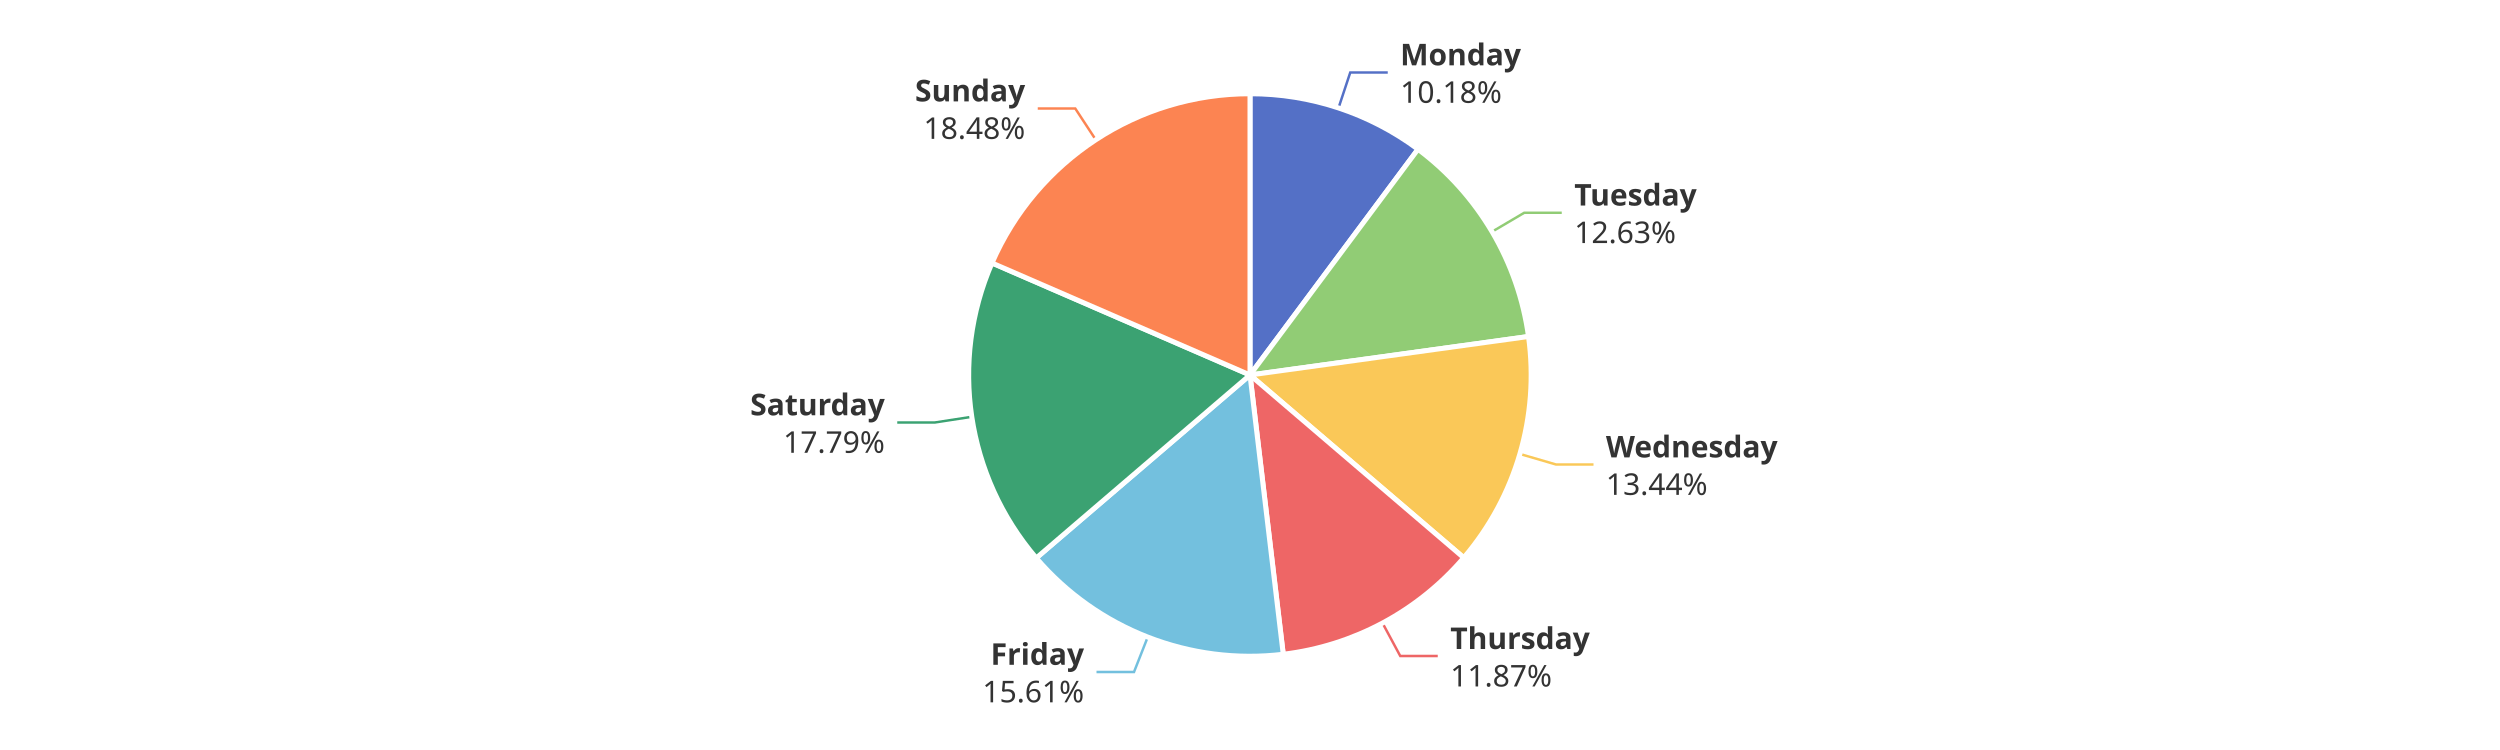
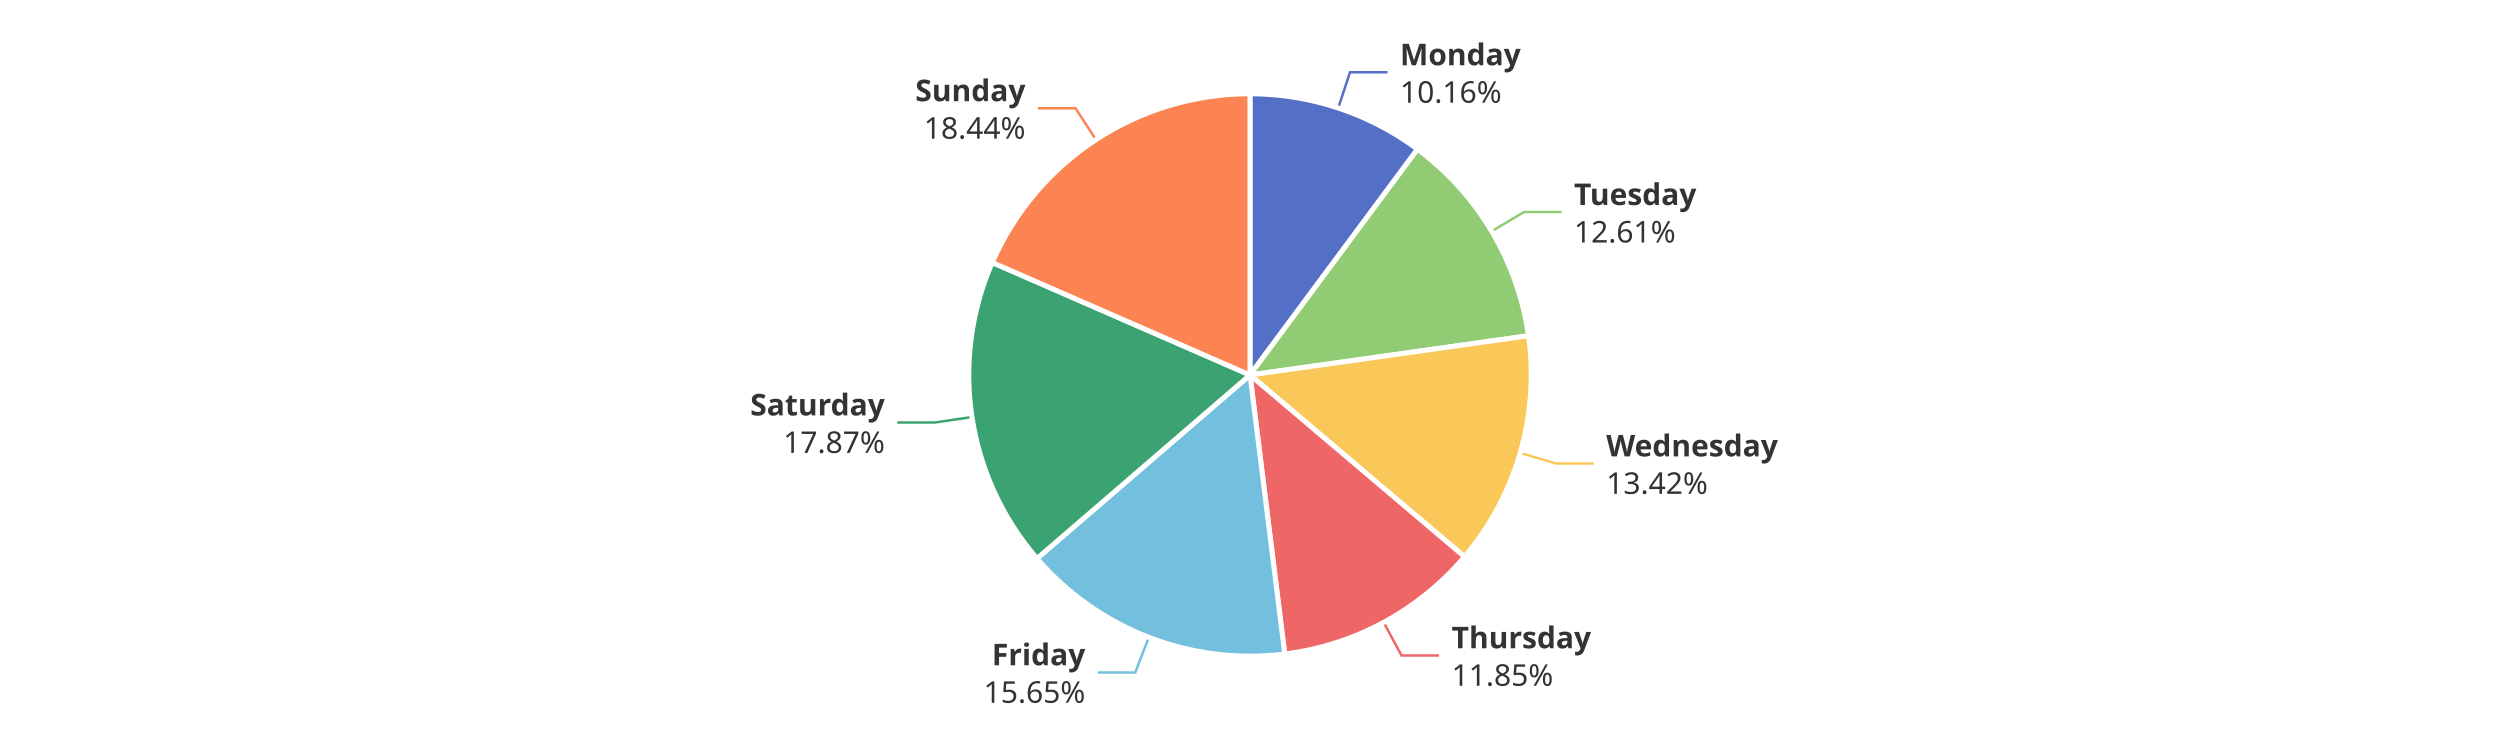
<svg xmlns="http://www.w3.org/2000/svg" width="1000" height="300" version="1.1" baseProfile="full" viewBox="0 0 1000 300">
  <rect width="1000" height="300" x="0" y="0" id="0" fill="#ffffff" />
-   <polyline points="535.4 43.2 540.1 29 555.1 29" fill="none" stroke="#5470c6" />
-   <polyline points="596.8 92.7 609.7 85.1 624.7 85.1" fill="none" stroke="#91cc75" />
-   <polyline points="608 181.6 622.4 185.8 637.4 185.8" fill="none" stroke="#fac858" />
-   <polyline points="553 249.2 560.1 262.4 575.1 262.4" fill="none" stroke="#ee6666" />
-   <polyline points="459.1 254.8 453.6 268.8 438.6 268.8" fill="none" stroke="#73c0de" />
-   <polyline points="388.8 166.7 373.9 169 358.9 169" fill="none" stroke="#3ba272" />
-   <polyline points="438.3 55.9 430.1 43.4 415.1 43.4" fill="none" stroke="#fc8452" />
-   <path d="M500 37.5A112.5 112.5 0 0 1 567.2 59.7L500 150Z" fill="#5470c6" stroke="#fff" stroke-width="2" stroke-linejoin="round" />
-   <path d="M567.2 59.7A112.5 112.5 0 0 1 611.4 134.6L500 150Z" fill="#91cc75" stroke="#fff" stroke-width="2" stroke-linejoin="round" />
-   <path d="M611.4 134.6A112.5 112.5 0 0 1 585.5 223.1L500 150Z" fill="#fac858" stroke="#fff" stroke-width="2" stroke-linejoin="round" />
-   <path d="M585.5 223.1A112.5 112.5 0 0 1 513.3 261.7L500 150Z" fill="#ee6666" stroke="#fff" stroke-width="2" stroke-linejoin="round" />
-   <path d="M513.3 261.7A112.5 112.5 0 0 1 414.5 223.2L500 150Z" fill="#73c0de" stroke="#fff" stroke-width="2" stroke-linejoin="round" />
-   <path d="M414.5 223.2A112.5 112.5 0 0 1 396.8 105.2L500 150Z" fill="#3ba272" stroke="#fff" stroke-width="2" stroke-linejoin="round" />
-   <path d="M396.8 105.2A112.5 112.5 0 0 1 500 37.5L500 150Z" fill="#fc8452" stroke="#fff" stroke-width="2" stroke-linejoin="round" />
-   <path d="M0 -15l42.8 0l0 30l-42.8 0Z" transform="translate(560.0847 28.965)" fill="none" />
-   <text dominant-baseline="central" text-anchor="start" style="font-size:12px;font-family:sans-serif;font-weight:bold;" y="-7.5" transform="translate(560.0847 28.965)" fill="#333" stroke="rgb(255,255,255)" stroke-width="2" paint-order="stroke" stroke-miterlimit="2">Monday</text>
-   <text dominant-baseline="central" text-anchor="start" style="font-size:12px;font-family:sans-serif;" y="7.5" transform="translate(560.0847 28.965)" fill="#333" stroke="rgb(255,255,255)" stroke-width="2" paint-order="stroke" stroke-miterlimit="2">10.18%</text>
-   <path d="M0 -15l46.2 0l0 30l-46.2 0Z" transform="translate(629.7242 85.0627)" fill="none" />
-   <text dominant-baseline="central" text-anchor="start" style="font-size:12px;font-family:sans-serif;font-weight:bold;" y="-7.5" transform="translate(629.7242 85.0627)" fill="#333" stroke="rgb(255,255,255)" stroke-width="2" paint-order="stroke" stroke-miterlimit="2">Tuesday</text>
-   <text dominant-baseline="central" text-anchor="start" style="font-size:12px;font-family:sans-serif;" y="7.5" transform="translate(629.7242 85.0627)" fill="#333" stroke="rgb(255,255,255)" stroke-width="2" paint-order="stroke" stroke-miterlimit="2">12.63%</text>
-   <path d="M0 -15l63.6 0l0 30l-63.6 0Z" transform="translate(642.3702 185.8021)" fill="none" />
-   <text dominant-baseline="central" text-anchor="start" style="font-size:12px;font-family:sans-serif;font-weight:bold;" y="-7.5" transform="translate(642.3702 185.8021)" fill="#333" stroke="rgb(255,255,255)" stroke-width="2" paint-order="stroke" stroke-miterlimit="2">Wednesday</text>
-   <text dominant-baseline="central" text-anchor="start" style="font-size:12px;font-family:sans-serif;" y="7.5" transform="translate(642.3702 185.8021)" fill="#333" stroke="rgb(255,255,255)" stroke-width="2" paint-order="stroke" stroke-miterlimit="2">13.44%</text>
-   <path d="M0 -15l50.2 0l0 30l-50.2 0Z" transform="translate(580.1207 262.4355)" fill="none" />
-   <text dominant-baseline="central" text-anchor="start" style="font-size:12px;font-family:sans-serif;font-weight:bold;" y="-7.5" transform="translate(580.1207 262.4355)" fill="#333" stroke="rgb(255,255,255)" stroke-width="2" paint-order="stroke" stroke-miterlimit="2">Thursday</text>
-   <text dominant-baseline="central" text-anchor="start" style="font-size:12px;font-family:sans-serif;" y="7.5" transform="translate(580.1207 262.4355)" fill="#333" stroke="rgb(255,255,255)" stroke-width="2" paint-order="stroke" stroke-miterlimit="2">11.87%</text>
-   <path d="M-40.9 -15l40.9 0l0 30l-40.9 0Z" transform="translate(433.6233 268.7664)" fill="none" />
-   <text dominant-baseline="central" text-anchor="end" style="font-size:12px;font-family:sans-serif;font-weight:bold;" y="-7.5" transform="translate(433.6233 268.7664)" fill="#333" stroke="rgb(255,255,255)" stroke-width="2" paint-order="stroke" stroke-miterlimit="2">Friday</text>
-   <text dominant-baseline="central" text-anchor="end" style="font-size:12px;font-family:sans-serif;" y="7.5" transform="translate(433.6233 268.7664)" fill="#333" stroke="rgb(255,255,255)" stroke-width="2" paint-order="stroke" stroke-miterlimit="2">15.61%</text>
-   <path d="M-48.2 -15l48.2 0l0 30l-48.2 0Z" transform="translate(353.917 168.9557)" fill="none" />
-   <text dominant-baseline="central" text-anchor="end" style="font-size:12px;font-family:sans-serif;font-weight:bold;" y="-7.5" transform="translate(353.917 168.9557)" fill="#333" stroke="rgb(255,255,255)" stroke-width="2" paint-order="stroke" stroke-miterlimit="2">Saturday</text>
-   <text dominant-baseline="central" text-anchor="end" style="font-size:12px;font-family:sans-serif;" y="7.5" transform="translate(353.917 168.9557)" fill="#333" stroke="rgb(255,255,255)" stroke-width="2" paint-order="stroke" stroke-miterlimit="2">17.79%</text>
-   <path d="M-40.9 -15l40.9 0l0 30l-40.9 0Z" transform="translate(410.0666 43.3906)" fill="none" />
-   <text dominant-baseline="central" text-anchor="end" style="font-size:12px;font-family:sans-serif;font-weight:bold;" y="-7.5" transform="translate(410.0666 43.3906)" fill="#333" stroke="rgb(255,255,255)" stroke-width="2" paint-order="stroke" stroke-miterlimit="2">Sunday</text>
-   <text dominant-baseline="central" text-anchor="end" style="font-size:12px;font-family:sans-serif;" y="7.5" transform="translate(410.0666 43.3906)" fill="#333" stroke="rgb(255,255,255)" stroke-width="2" paint-order="stroke" stroke-miterlimit="2">18.48%</text>
+   <polyline points="535.3 43.2 540 28.9 555 28.9" fill="none" stroke="#5470c6" />
+   <polyline points="596.7 92.5 609.6 84.8 624.6 84.8" fill="none" stroke="#91cc75" />
+   <polyline points="608.1 181.2 622.5 185.4 637.5 185.4" fill="none" stroke="#fac858" />
+   <polyline points="553.5 249 560.6 262.2 575.6 262.2" fill="none" stroke="#ee6666" />
+   <polyline points="459.5 255 454.1 269 439.1 269" fill="none" stroke="#73c0de" />
+   <polyline points="388.8 166.8 373.9 169 358.9 169" fill="none" stroke="#3ba272" />
+   <polyline points="438.4 55.9 430.2 43.3 415.2 43.3" fill="none" stroke="#fc8452" />
+   <path d="M500 37.5A112.5 112.5 0 0 1 567 59.7L500 150Z" fill="#5470c6" stroke="#fff" stroke-width="2" stroke-linejoin="round" />
+   <path d="M567 59.7A112.5 112.5 0 0 1 611.4 134.3L500 150Z" fill="#91cc75" stroke="#fff" stroke-width="2" stroke-linejoin="round" />
+   <path d="M611.4 134.3A112.5 112.5 0 0 1 585.8 222.7L500 150Z" fill="#fac858" stroke="#fff" stroke-width="2" stroke-linejoin="round" />
+   <path d="M585.8 222.7A112.5 112.5 0 0 1 513.9 261.6L500 150Z" fill="#ee6666" stroke="#fff" stroke-width="2" stroke-linejoin="round" />
+   <path d="M513.9 261.6A112.5 112.5 0 0 1 414.8 223.4L500 150Z" fill="#73c0de" stroke="#fff" stroke-width="2" stroke-linejoin="round" />
+   <path d="M414.8 223.4A112.5 112.5 0 0 1 396.9 105L500 150Z" fill="#3ba272" stroke="#fff" stroke-width="2" stroke-linejoin="round" />
+   <path d="M396.9 105A112.5 112.5 0 0 1 500 37.5L500 150Z" fill="#fc8452" stroke="#fff" stroke-width="2" stroke-linejoin="round" />
+   <path d="M0 -15l42.8 0l0 30l-42.8 0Z" transform="translate(560.0048 28.9386)" fill="none" />
+   <text dominant-baseline="central" text-anchor="start" style="font-size:12px;font-family:sans-serif;font-weight:bold;" y="-7.5" transform="translate(560.0048 28.9386)" fill="#333" stroke="rgb(255,255,255)" stroke-width="2" paint-order="stroke" stroke-miterlimit="2">Monday</text>
+   <text dominant-baseline="central" text-anchor="start" style="font-size:12px;font-family:sans-serif;" y="7.5" transform="translate(560.0048 28.9386)" fill="#333" stroke="rgb(255,255,255)" stroke-width="2" paint-order="stroke" stroke-miterlimit="2">10.16%</text>
+   <path d="M0 -15l46.2 0l0 30l-46.2 0Z" transform="translate(629.5949 84.8447)" fill="none" />
+   <text dominant-baseline="central" text-anchor="start" style="font-size:12px;font-family:sans-serif;font-weight:bold;" y="-7.5" transform="translate(629.5949 84.8447)" fill="#333" stroke="rgb(255,255,255)" stroke-width="2" paint-order="stroke" stroke-miterlimit="2">Tuesday</text>
+   <text dominant-baseline="central" text-anchor="start" style="font-size:12px;font-family:sans-serif;" y="7.5" transform="translate(629.5949 84.8447)" fill="#333" stroke="rgb(255,255,255)" stroke-width="2" paint-order="stroke" stroke-miterlimit="2">12.61%</text>
+   <path d="M0 -15l63.6 0l0 30l-63.6 0Z" transform="translate(642.4886 185.3948)" fill="none" />
+   <text dominant-baseline="central" text-anchor="start" style="font-size:12px;font-family:sans-serif;font-weight:bold;" y="-7.5" transform="translate(642.4886 185.3948)" fill="#333" stroke="rgb(255,255,255)" stroke-width="2" paint-order="stroke" stroke-miterlimit="2">Wednesday</text>
+   <text dominant-baseline="central" text-anchor="start" style="font-size:12px;font-family:sans-serif;" y="7.5" transform="translate(642.4886 185.3948)" fill="#333" stroke="rgb(255,255,255)" stroke-width="2" paint-order="stroke" stroke-miterlimit="2">13.42%</text>
+   <path d="M0 -15l50.2 0l0 30l-50.2 0Z" transform="translate(580.6444 262.154)" fill="none" />
+   <text dominant-baseline="central" text-anchor="start" style="font-size:12px;font-family:sans-serif;font-weight:bold;" y="-7.5" transform="translate(580.6444 262.154)" fill="#333" stroke="rgb(255,255,255)" stroke-width="2" paint-order="stroke" stroke-miterlimit="2">Thursday</text>
+   <text dominant-baseline="central" text-anchor="start" style="font-size:12px;font-family:sans-serif;" y="7.5" transform="translate(580.6444 262.154)" fill="#333" stroke="rgb(255,255,255)" stroke-width="2" paint-order="stroke" stroke-miterlimit="2">11.85%</text>
+   <path d="M-40.9 -15l40.9 0l0 30l-40.9 0Z" transform="translate(434.1131 268.9565)" fill="none" />
+   <text dominant-baseline="central" text-anchor="end" style="font-size:12px;font-family:sans-serif;font-weight:bold;" y="-7.5" transform="translate(434.1131 268.9565)" fill="#333" stroke="rgb(255,255,255)" stroke-width="2" paint-order="stroke" stroke-miterlimit="2">Friday</text>
+   <text dominant-baseline="central" text-anchor="end" style="font-size:12px;font-family:sans-serif;" y="7.5" transform="translate(434.1131 268.9565)" fill="#333" stroke="rgb(255,255,255)" stroke-width="2" paint-order="stroke" stroke-miterlimit="2">15.65%</text>
+   <path d="M-48.2 -15l48.2 0l0 30l-48.2 0Z" transform="translate(353.9256 169.0133)" fill="none" />
+   <text dominant-baseline="central" text-anchor="end" style="font-size:12px;font-family:sans-serif;font-weight:bold;" y="-7.5" transform="translate(353.9256 169.0133)" fill="#333" stroke="rgb(255,255,255)" stroke-width="2" paint-order="stroke" stroke-miterlimit="2">Saturday</text>
+   <text dominant-baseline="central" text-anchor="end" style="font-size:12px;font-family:sans-serif;" y="7.5" transform="translate(353.9256 169.0133)" fill="#333" stroke="rgb(255,255,255)" stroke-width="2" paint-order="stroke" stroke-miterlimit="2">17.87%</text>
+   <path d="M-40.9 -15l40.9 0l0 30l-40.9 0Z" transform="translate(410.1733 43.3207)" fill="none" />
+   <text dominant-baseline="central" text-anchor="end" style="font-size:12px;font-family:sans-serif;font-weight:bold;" y="-7.5" transform="translate(410.1733 43.3207)" fill="#333" stroke="rgb(255,255,255)" stroke-width="2" paint-order="stroke" stroke-miterlimit="2">Sunday</text>
+   <text dominant-baseline="central" text-anchor="end" style="font-size:12px;font-family:sans-serif;" y="7.5" transform="translate(410.1733 43.3207)" fill="#333" stroke="rgb(255,255,255)" stroke-width="2" paint-order="stroke" stroke-miterlimit="2">18.44%</text>
</svg>
